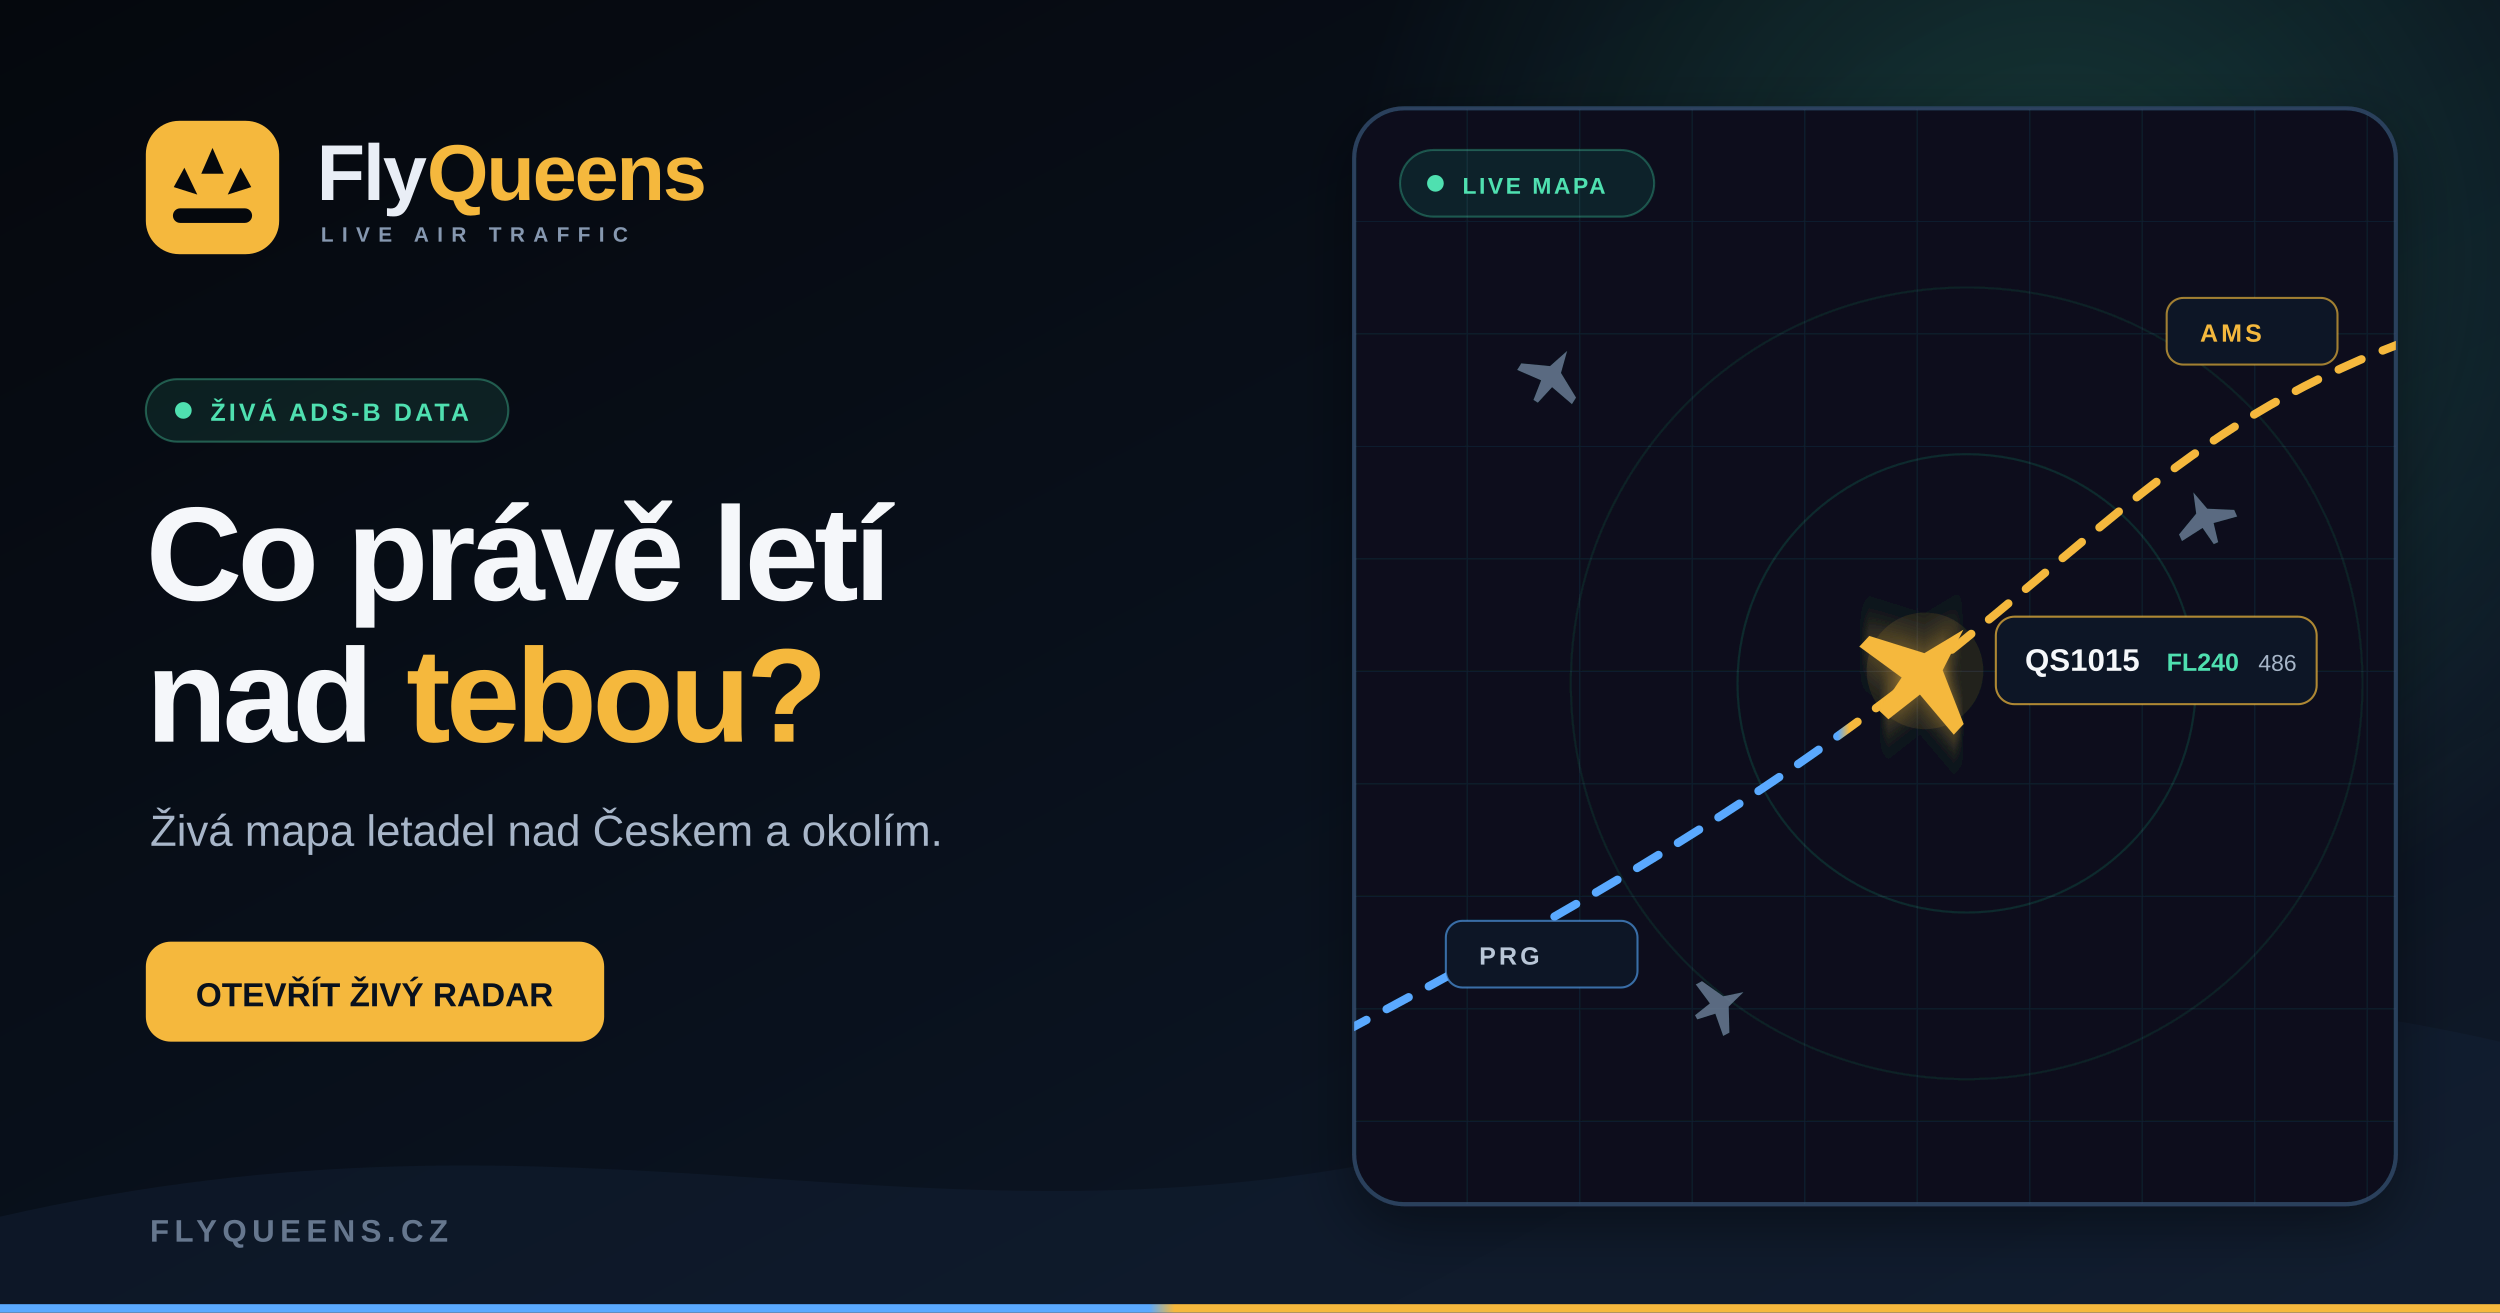
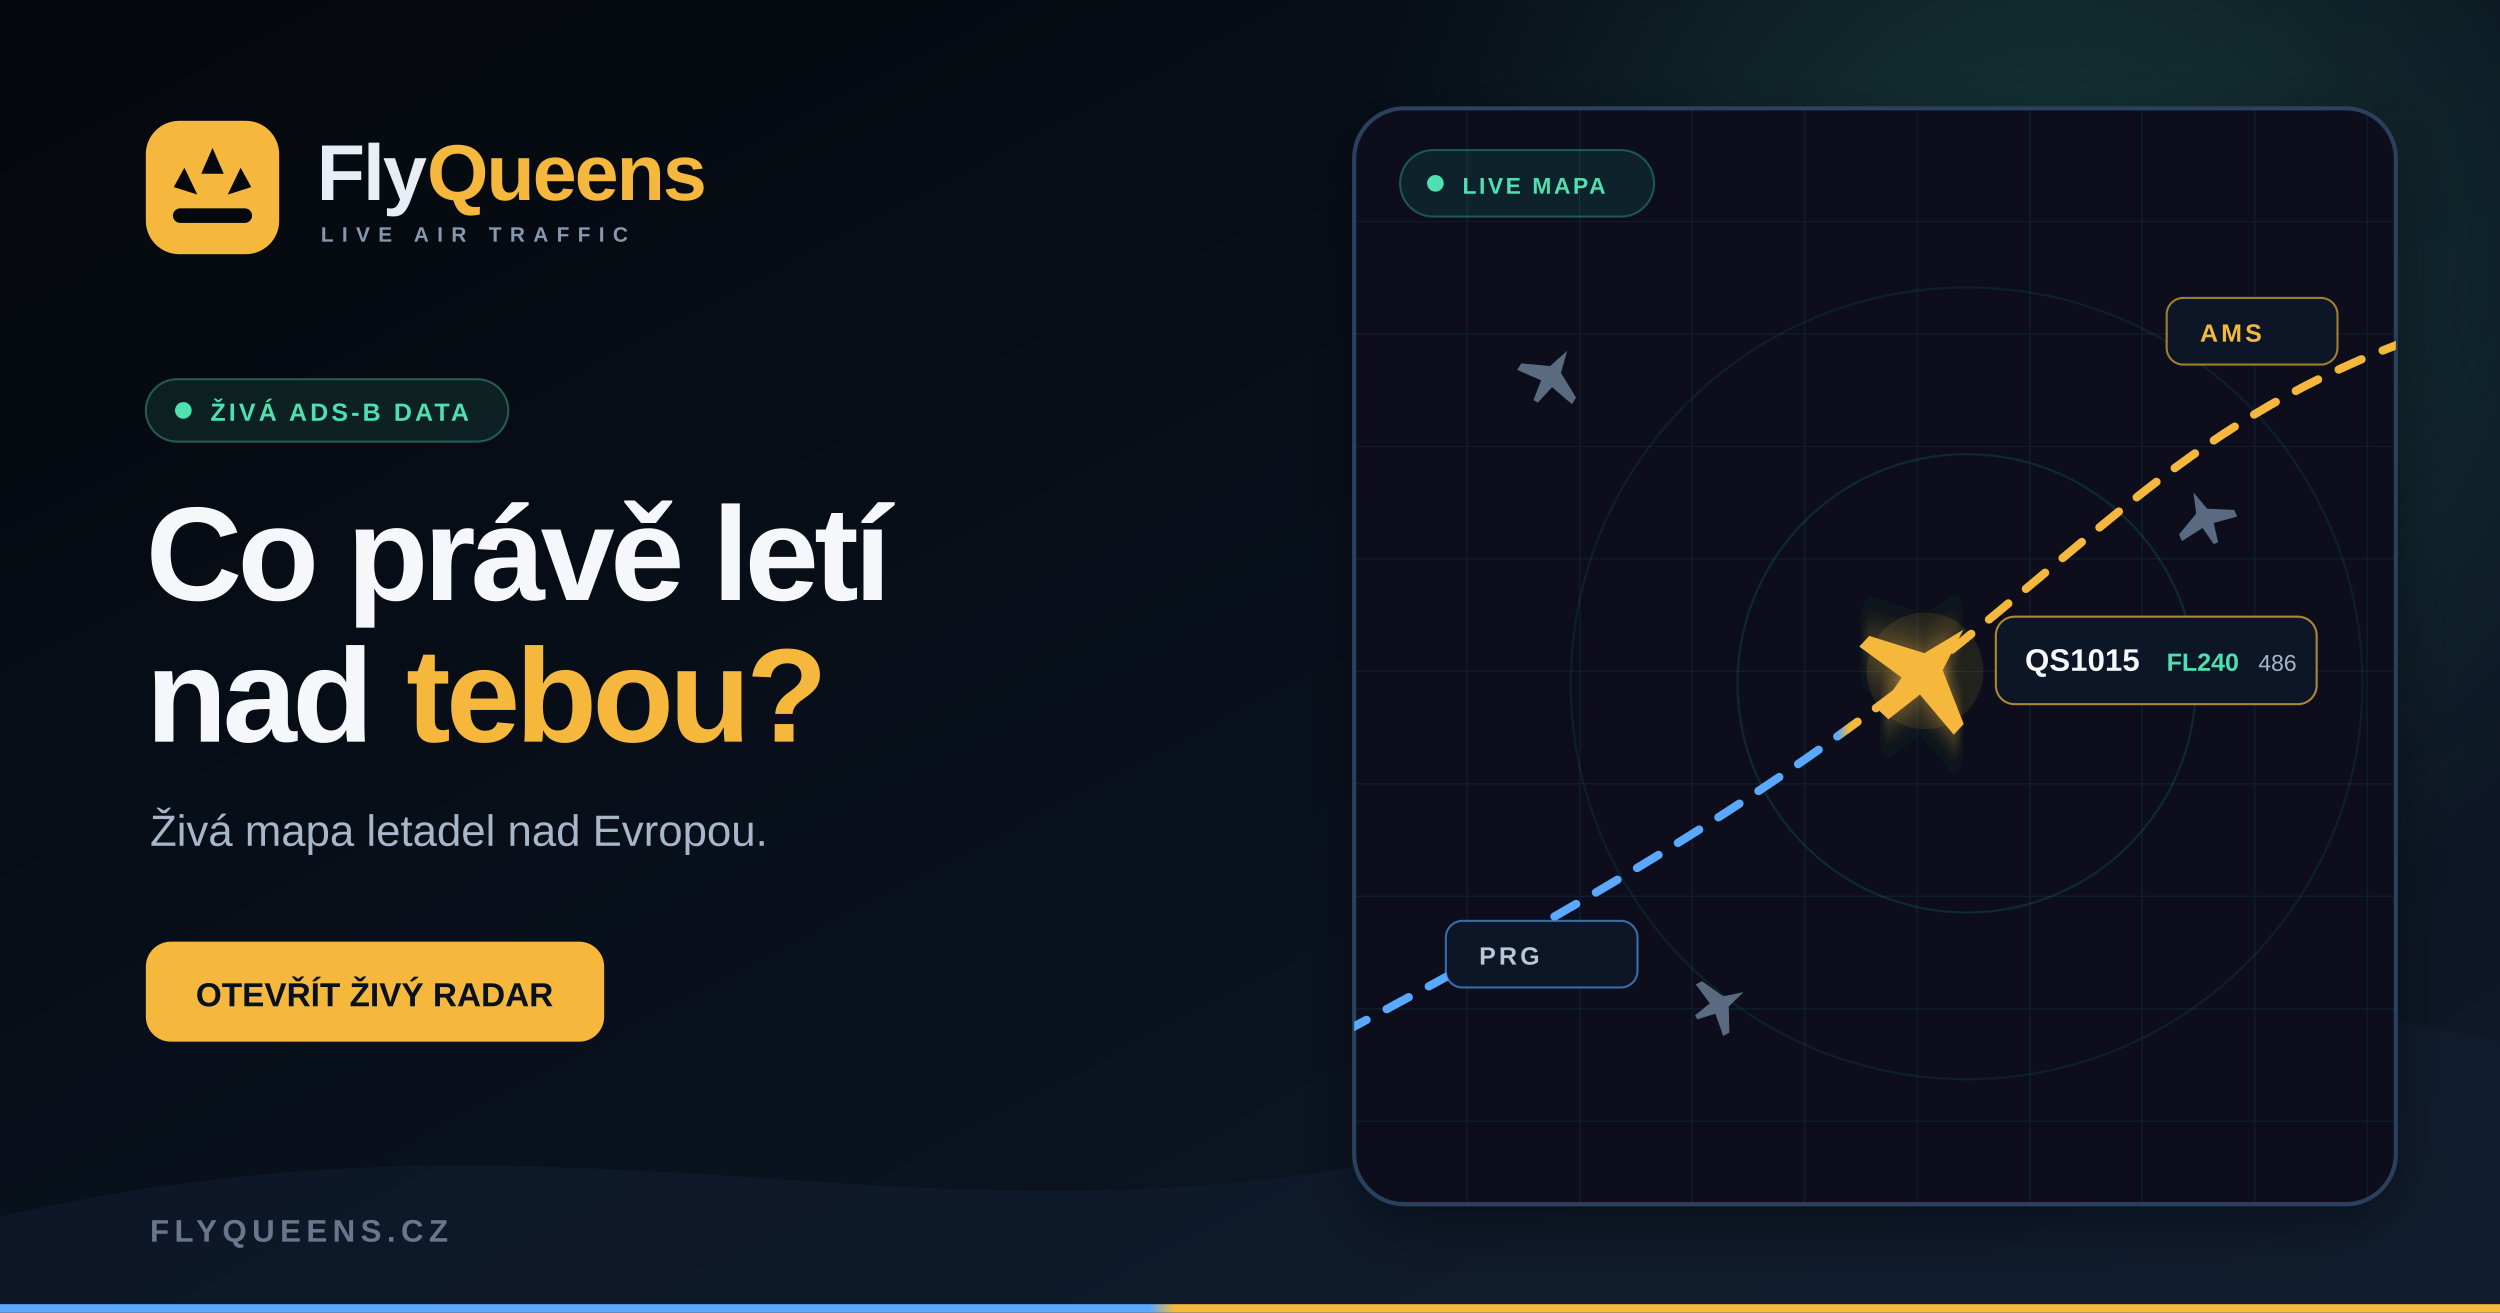
<svg xmlns="http://www.w3.org/2000/svg" width="1200" height="630" viewBox="0 0 1200 630" role="img" aria-labelledby="title desc">
  <defs>
    <linearGradient id="bg" x1="0" y1="0" x2="1" y2="1">
      <stop offset="0" stop-color="#05080d" />
      <stop offset="0.55" stop-color="#09111d" />
      <stop offset="1" stop-color="#101a2a" />
    </linearGradient>
    <radialGradient id="glow" cx="50%" cy="50%" r="50%">
      <stop offset="0" stop-color="#4fe0b0" stop-opacity="0.2" />
      <stop offset="1" stop-color="#4fe0b0" stop-opacity="0" />
    </radialGradient>
    <linearGradient id="route" x1="0" y1="0" x2="1" y2="0">
      <stop offset="0.46" stop-color="#5aa9ff" />
      <stop offset="0.47" stop-color="#f5b83d" />
      <stop offset="1" stop-color="#f5b83d" />
    </linearGradient>
    <pattern id="grid" width="54" height="54" patternUnits="userSpaceOnUse">
      <path d="M54 0H0V54" fill="none" stroke="#38506e" stroke-opacity="0.24" stroke-width="1" />
    </pattern>
    <filter id="shadow" x="-30%" y="-30%" width="160%" height="160%">
      <feDropShadow dx="0" dy="10" stdDeviation="14" flood-color="#000000" flood-opacity="0.4" />
    </filter>
    <filter id="planeGlow" x="-100%" y="-100%" width="300%" height="300%">
      <feDropShadow dx="0" dy="0" stdDeviation="7" flood-color="#f5b83d" flood-opacity="0.55" />
    </filter>
  </defs>
  <rect width="1200" height="630" fill="url(#bg)" />
  <circle cx="985" cy="125" r="340" fill="url(#glow)" />
  <path d="M0 584C280 520 444 608 690 552S1000 455 1200 500V630H0Z" fill="#132238" fill-opacity="0.42" />
  <g transform="translate(70 58)">
    <rect width="64" height="64" rx="16" fill="#f5b83d" />
    <path d="M32 13l5.4 12.4H26.6L32 13Z" fill="#05080d" />
    <path d="m18.5 22.5 6.2 12.9-11.3-3.6 5.1-9.3ZM45.5 22.5l5.1 9.3-11.3 3.6 6.2-12.9Z" fill="#05080d" />
    <rect x="13" y="42" width="38" height="7" rx="3.5" fill="#05080d" />
    <text x="82" y="38" fill="#e9eef6" font-family="Arial, Helvetica, sans-serif" font-size="38" font-weight="800" letter-spacing="-1">Fly<tspan fill="#f5b83d">Queens</tspan>
    </text>
    <text x="84" y="58" fill="#8698b0" font-family="Arial, Helvetica, sans-serif" font-size="10" font-weight="700" letter-spacing="4">LIVE AIR TRAFFIC</text>
  </g>
  <g transform="translate(70 182)">
    <rect width="174" height="30" rx="15" fill="#4fe0b0" fill-opacity="0.1" stroke="#4fe0b0" stroke-opacity="0.35" />
    <circle cx="18" cy="15" r="4" fill="#4fe0b0" />
    <text x="31" y="20" fill="#4fe0b0" font-family="Arial, Helvetica, sans-serif" font-size="12" font-weight="700" letter-spacing="1.5">ŽIVÁ ADS-B DATA</text>
    <text x="0" y="106" fill="#f5f7fa" font-family="Arial, Helvetica, sans-serif" font-size="64" font-weight="800" letter-spacing="-2.2">Co právě letí</text>
    <text x="0" y="174" fill="#f5f7fa" font-family="Arial, Helvetica, sans-serif" font-size="64" font-weight="800" letter-spacing="-2.2">nad <tspan fill="#f5b83d">tebou?</tspan>
    </text>
-     <text x="2" y="224" fill="#a8b6c9" font-family="Arial, Helvetica, sans-serif" font-size="21">Živá mapa letadel nad Českem a okolím.</text>
+     <text x="2" y="224" fill="#a8b6c9" font-family="Arial, Helvetica, sans-serif" font-size="21">Živá mapa letadel nad Evropou.</text>
    <g transform="translate(0 270)">
      <rect width="220" height="48" rx="12" fill="#f5b83d" />
      <text x="24" y="31" fill="#09111d" font-family="Arial, Helvetica, sans-serif" font-size="16" font-weight="800">OTEVŘÍT ŽIVÝ RADAR</text>
    </g>
  </g>
  <g transform="translate(650 52)" filter="url(#shadow)">
    <rect width="500" height="526" rx="24" fill="#07101c" stroke="#2c405c" stroke-width="2" />
    <clipPath id="radarClip">
      <rect width="500" height="526" rx="24" />
    </clipPath>
    <g clip-path="url(#radarClip)">
      <rect width="500" height="526" fill="url(#grid)" />
      <circle cx="294" cy="276" r="110" fill="none" stroke="#4fe0b0" stroke-opacity="0.13" />
      <circle cx="294" cy="276" r="190" fill="none" stroke="#4fe0b0" stroke-opacity="0.08" />
      <path d="M-25 454C92 392 179 344 274 270S414 139 534 102" fill="none" stroke="url(#route)" stroke-width="4" stroke-dasharray="12 11" stroke-linecap="round" />
      <g fill="#71849d" opacity="0.78">
        <path transform="translate(95 128) rotate(32) scale(.62)" d="M0-22 5-5l20 10v6L5 8 2 24h-4L-5 8l-20 3V5l20-10 5-17Z" />
        <path transform="translate(408 196) rotate(-24) scale(.58)" d="M0-22 5-5l20 10v6L5 8 2 24h-4L-5 8l-20 3V5l20-10 5-17Z" />
        <path transform="translate(176 430) rotate(62) scale(.56)" d="M0-22 5-5l20 10v6L5 8 2 24h-4L-5 8l-20 3V5l20-10 5-17Z" />
      </g>
      <circle cx="274" cy="270" r="28" fill="#f5b83d" fill-opacity="0.11" />
      <g transform="translate(274 270) rotate(43)" fill="#f5b83d" filter="url(#planeGlow)">
        <path d="M0-27 6-6l25 12v7L6 10 3 29h-6L-6 10l-25 3V6l25-12 6-21Z" />
      </g>
      <g transform="translate(308 244)">
        <rect width="154" height="42" rx="9" fill="#0b1625" stroke="#f5b83d" stroke-opacity="0.7" />
        <text x="14" y="26" fill="#f5f7fa" font-family="Arial, Helvetica, sans-serif" font-size="15" font-weight="800">QS1015</text>
        <text x="82" y="26" fill="#4fe0b0" font-family="Arial, Helvetica, sans-serif" font-size="12" font-weight="700">FL240</text>
        <text x="126" y="26" fill="#a8b6c9" font-family="Arial, Helvetica, sans-serif" font-size="11">486</text>
      </g>
      <g font-family="Arial, Helvetica, sans-serif" font-size="12" font-weight="700" letter-spacing="1.5">
        <g transform="translate(44 390)">
          <rect width="92" height="32" rx="8" fill="#0b1625" stroke="#5aa9ff" stroke-opacity="0.6" />
          <text x="16" y="21" fill="#b9c6d7">PRG</text>
        </g>
        <g transform="translate(390 91)">
          <rect width="82" height="32" rx="8" fill="#0b1625" stroke="#f5b83d" stroke-opacity="0.65" />
          <text x="16" y="21" fill="#f5b83d">AMS</text>
        </g>
      </g>
      <g transform="translate(22 20)">
        <rect width="122" height="32" rx="16" fill="#4fe0b0" fill-opacity="0.1" stroke="#4fe0b0" stroke-opacity="0.3" />
        <circle cx="17" cy="16" r="4" fill="#4fe0b0" />
        <text x="30" y="21" fill="#4fe0b0" font-family="Arial, Helvetica, sans-serif" font-size="11" font-weight="700" letter-spacing="1.2">LIVE MAPA</text>
      </g>
    </g>
  </g>
  <text x="72" y="596" fill="#66778e" font-family="Arial, Helvetica, sans-serif" font-size="15" font-weight="700" letter-spacing="2.6">FLYQUEENS.CZ</text>
  <rect x="0" y="626" width="1200" height="4" fill="url(#route)" />
</svg>
